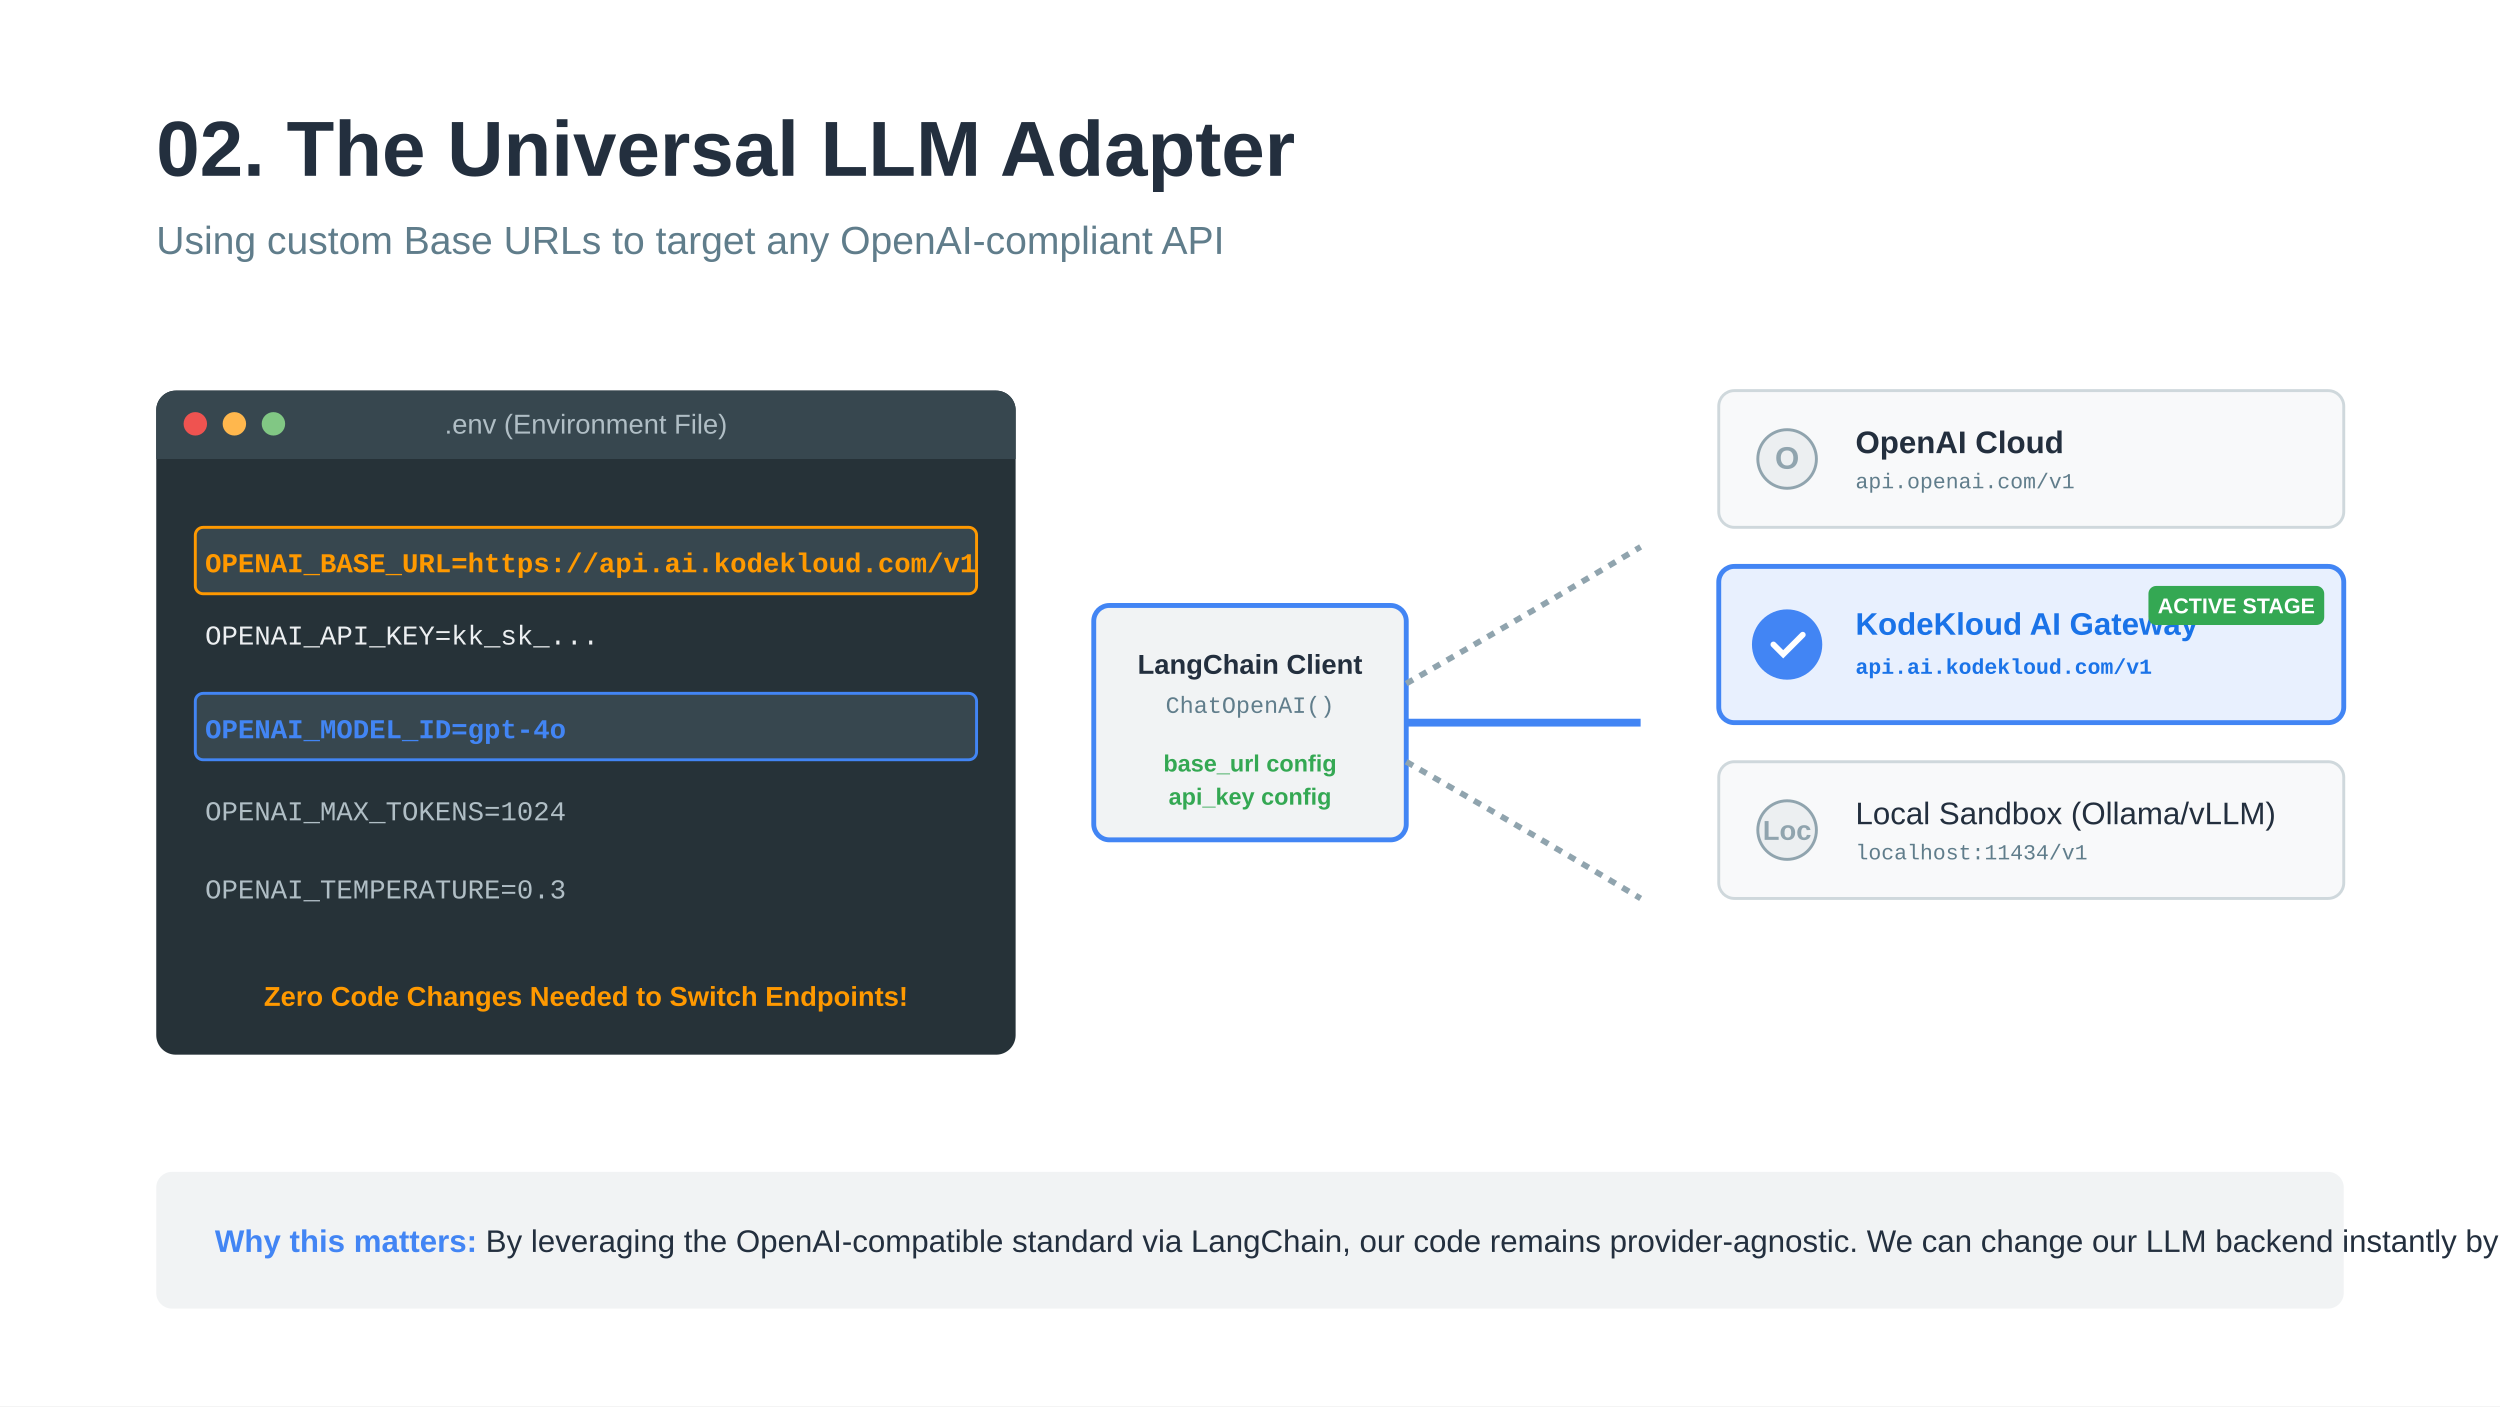
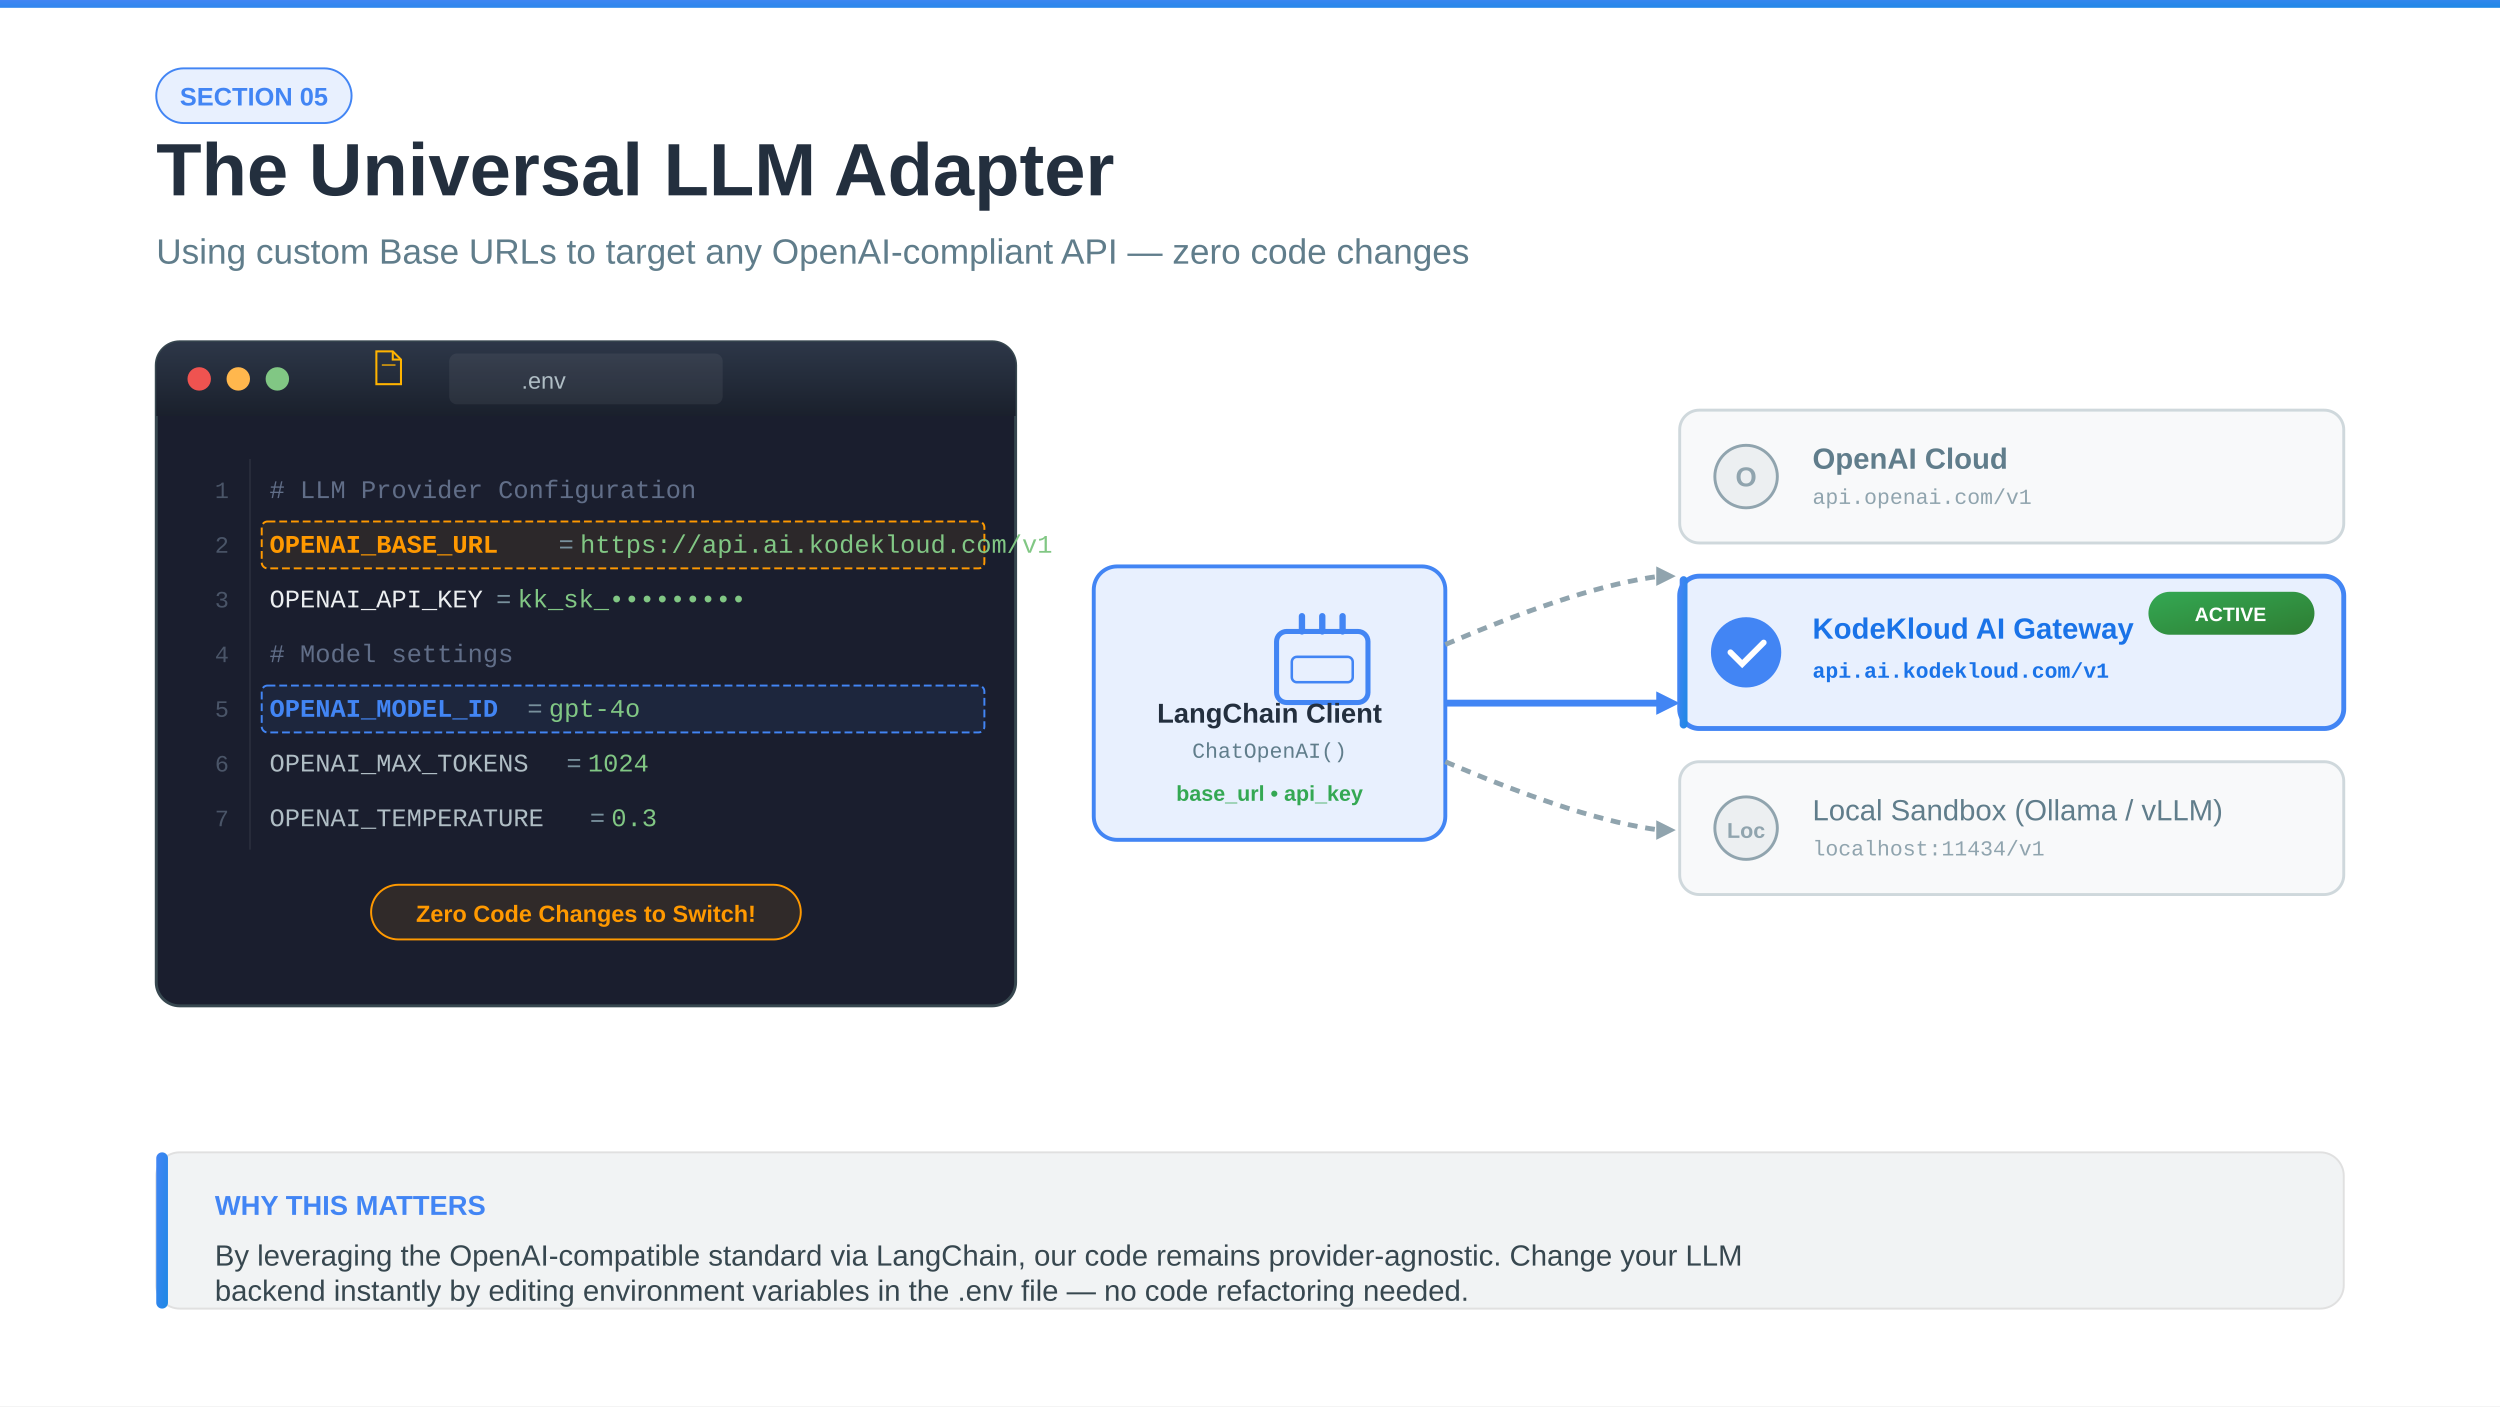
<svg xmlns="http://www.w3.org/2000/svg" viewBox="0 0 1280 720" width="100%" height="100%">
+   <defs>
+     <linearGradient id="accent-blue" x1="0" y1="0" x2="1" y2="1">
+       <stop offset="0%" stop-color="#4285F4" />
+       <stop offset="100%" stop-color="#1E88E5" />
+     </linearGradient>
+     <linearGradient id="accent-green" x1="0" y1="0" x2="1" y2="1">
+       <stop offset="0%" stop-color="#34A853" />
+       <stop offset="100%" stop-color="#2E7D32" />
+     </linearGradient>
+     <linearGradient id="ide-header" x1="0" y1="0" x2="0" y2="1">
+       <stop offset="0%" stop-color="#2D3748" />
+       <stop offset="100%" stop-color="#1A202C" />
+     </linearGradient>
+     <g id="icon-cm">
+       <path d="M -9,-12 L 3,-12 L 9,-6 L 9,12 L -9,12 Z" fill="none" stroke="#FFB300" stroke-width="1.5" />
+       <path d="M 3,-12 L 3,-6 L 9,-6" fill="none" stroke="#FFB300" stroke-width="1.5" />
+       <line x1="-5" y1="-2" x2="5" y2="-2" stroke="#FFB300" stroke-width="1.2" opacity="0.8" />
+     </g>
+     <g id="icon-adapter">
+       <rect x="-18" y="-14" width="36" height="28" rx="4" fill="none" stroke="#4285F4" stroke-width="2" />
+       <line x1="-8" y1="-14" x2="-8" y2="-20" stroke="#4285F4" stroke-width="2.5" stroke-linecap="round" />
+       <line x1="0" y1="-14" x2="0" y2="-20" stroke="#4285F4" stroke-width="2.5" stroke-linecap="round" />
+       <line x1="8" y1="-14" x2="8" y2="-20" stroke="#4285F4" stroke-width="2.5" stroke-linecap="round" />
+       <rect x="-12" y="-4" width="24" height="10" rx="2" fill="#E8F0FE" stroke="#4285F4" stroke-width="1" />
+     </g>
+   </defs>
  <rect width="1280" height="720" fill="#FFFFFF" />
-   <text x="80" y="90" font-family="Arial, sans-serif" font-size="40" font-weight="bold" fill="#232F3E">02. The Universal LLM Adapter</text>
-   <text x="80" y="130" font-family="Arial, sans-serif" font-size="20" fill="#607D8B">Using custom Base URLs to target any OpenAI-compliant API</text>
-   <g transform="translate(80, 200)">
-     <rect width="440" height="340" rx="10" fill="#263238" />
-     <path d="M 0 10 A 10 10 0 0 1 10 0 L 430 0 A 10 10 0 0 1 440 10 L 440 35 L 0 35 Z" fill="#37474F" />
-     <circle cx="20" cy="17" r="6" fill="#EF5350" />
-     <circle cx="40" cy="17" r="6" fill="#FFB74D" />
-     <circle cx="60" cy="17" r="6" fill="#81C784" />
-     <text x="220" y="22" font-family="Arial, sans-serif" font-size="14" fill="#B0BEC5" text-anchor="middle">.env (Environment File)</text>
-     <g transform="translate(25, 75)">
-       <rect x="-5" y="-5" width="400" height="34" rx="4" fill="#37474F" stroke="#FF9900" stroke-width="1.5" />
-       <text x="0" y="18" font-family="Courier New, monospace" font-size="14" font-weight="bold" fill="#FF9900">OPENAI_BASE_URL=https://api.ai.kodekloud.com/v1</text>
-       <text x="0" y="55" font-family="Courier New, monospace" font-size="14" fill="#ECEFF1">OPENAI_API_KEY=kk_sk_...</text>
-       <rect x="-5" y="80" width="400" height="34" rx="4" fill="#37474F" stroke="#4285F4" stroke-width="1.5" />
-       <text x="0" y="103" font-family="Courier New, monospace" font-size="14" font-weight="bold" fill="#4285F4">OPENAI_MODEL_ID=gpt-4o</text>
-       <text x="0" y="145" font-family="Courier New, monospace" font-size="14" fill="#B0BEC5">OPENAI_MAX_TOKENS=1024</text>
-       <text x="0" y="185" font-family="Courier New, monospace" font-size="14" fill="#B0BEC5">OPENAI_TEMPERATURE=0.3</text>
+   <rect x="0" y="0" width="1280" height="4" fill="url(#accent-blue)" />
+   <rect x="80" y="35" width="100" height="28" rx="14" fill="#E8F0FE" stroke="#4285F4" stroke-width="1" />
+   <text x="130" y="54" font-family="Arial, sans-serif" font-size="13" font-weight="bold" fill="#4285F4" text-anchor="middle">SECTION 05</text>
+   <text x="80" y="100" font-family="Arial, sans-serif" font-size="38" font-weight="bold" fill="#232F3E">The Universal LLM Adapter</text>
+   <text x="80" y="135" font-family="Arial, sans-serif" font-size="18" fill="#607D8B">Using custom Base URLs to target any OpenAI-compliant API — zero code changes</text>
+   <g transform="translate(80, 175)">
+     <rect width="440" height="340" rx="12" fill="#1A1E2E" stroke="#37474F" stroke-width="1.5" />
+     <path d="M 0 12 A 12 12 0 0 1 12 0 L 428 0 A 12 12 0 0 1 440 12 L 440 38 L 0 38 Z" fill="url(#ide-header)" />
+     <circle cx="22" cy="19" r="6" fill="#EF5350" />
+     <circle cx="42" cy="19" r="6" fill="#FFB74D" />
+     <circle cx="62" cy="19" r="6" fill="#81C784" />
+     <rect x="150" y="6" width="140" height="26" rx="4" fill="rgba(255,255,255,0.06)" />
+     <use href="#icon-cm" x="170" y="19" transform="scale(0.7)" />
+     <text x="187" y="24" font-family="Arial, sans-serif" font-size="12" fill="#B0BEC5">.env</text>
+     <g transform="translate(20, 60)">
+       <text x="10" y="20" font-family="Courier New, monospace" font-size="12" fill="#4A5568">1</text>
+       <text x="10" y="48" font-family="Courier New, monospace" font-size="12" fill="#4A5568">2</text>
+       <text x="10" y="76" font-family="Courier New, monospace" font-size="12" fill="#4A5568">3</text>
+       <text x="10" y="104" font-family="Courier New, monospace" font-size="12" fill="#4A5568">4</text>
+       <text x="10" y="132" font-family="Courier New, monospace" font-size="12" fill="#4A5568">5</text>
+       <text x="10" y="160" font-family="Courier New, monospace" font-size="12" fill="#4A5568">6</text>
+       <text x="10" y="188" font-family="Courier New, monospace" font-size="12" fill="#4A5568">7</text>
+       <line x1="28" y1="0" x2="28" y2="200" stroke="rgba(255,255,255,0.06)" stroke-width="1" />
+       <text x="38" y="20" font-family="Courier New, monospace" font-size="13" fill="#616E88"># LLM Provider Configuration</text>
+       <rect x="34" y="32" width="370" height="24" rx="3" fill="rgba(255,153,0,0.08)" stroke="#FF9900" stroke-width="1" stroke-dasharray="4 2" />
+       <text x="38" y="48" font-family="Courier New, monospace" font-size="13" fill="#FF9900" font-weight="bold">OPENAI_BASE_URL</text>
+       <text x="186" y="48" font-family="Courier New, monospace" font-size="13" fill="#78909C">=</text>
+       <text x="197" y="48" font-family="Courier New, monospace" font-size="13" fill="#81C784">https://api.ai.kodekloud.com/v1</text>
+       <text x="38" y="76" font-family="Courier New, monospace" font-size="13" fill="#ECEFF1">OPENAI_API_KEY</text>
+       <text x="154" y="76" font-family="Courier New, monospace" font-size="13" fill="#78909C">=</text>
+       <text x="165" y="76" font-family="Courier New, monospace" font-size="13" fill="#81C784">kk_sk_•••••••••</text>
+       <text x="38" y="104" font-family="Courier New, monospace" font-size="13" fill="#616E88"># Model settings</text>
+       <rect x="34" y="116" width="370" height="24" rx="3" fill="rgba(66,133,244,0.08)" stroke="#4285F4" stroke-width="1" stroke-dasharray="4 2" />
+       <text x="38" y="132" font-family="Courier New, monospace" font-size="13" fill="#4285F4" font-weight="bold">OPENAI_MODEL_ID</text>
+       <text x="170" y="132" font-family="Courier New, monospace" font-size="13" fill="#78909C">=</text>
+       <text x="181" y="132" font-family="Courier New, monospace" font-size="13" fill="#81C784">gpt-4o</text>
+       <text x="38" y="160" font-family="Courier New, monospace" font-size="13" fill="#B0BEC5">OPENAI_MAX_TOKENS</text>
+       <text x="190" y="160" font-family="Courier New, monospace" font-size="13" fill="#78909C">=</text>
+       <text x="201" y="160" font-family="Courier New, monospace" font-size="13" fill="#81C784">1024</text>
+       <text x="38" y="188" font-family="Courier New, monospace" font-size="13" fill="#B0BEC5">OPENAI_TEMPERATURE</text>
+       <text x="202" y="188" font-family="Courier New, monospace" font-size="13" fill="#78909C">=</text>
+       <text x="213" y="188" font-family="Courier New, monospace" font-size="13" fill="#81C784">0.3</text>
    </g>
-     <text x="220" y="315" font-family="Arial, sans-serif" font-size="14" fill="#FF9900" text-anchor="middle" font-weight="bold">Zero Code Changes Needed to Switch Endpoints!</text>
+     <rect x="110" y="278" width="220" height="28" rx="14" fill="rgba(255,153,0,0.1)" stroke="#FF9900" stroke-width="1" />
+     <text x="220" y="297" font-family="Arial, sans-serif" font-size="12" font-weight="bold" fill="#FF9900" text-anchor="middle">Zero Code Changes to Switch!</text>
  </g>
  <g transform="translate(560, 270)">
-     <rect x="0" y="40" width="160" height="120" rx="8" fill="#F1F3F4" stroke="#4285F4" stroke-width="2.5" />
-     <text x="80" y="75" font-family="Arial, sans-serif" font-size="14" font-weight="bold" fill="#232F3E" text-anchor="middle">LangChain Client</text>
-     <text x="80" y="95" font-family="Courier New, monospace" font-size="12" fill="#607D8B" text-anchor="middle">ChatOpenAI()</text>
-     <text x="80" y="125" font-family="Arial, sans-serif" font-size="12" font-weight="bold" fill="#34A853" text-anchor="middle">base_url config</text>
-     <text x="80" y="142" font-family="Arial, sans-serif" font-size="12" font-weight="bold" fill="#34A853" text-anchor="middle">api_key config</text>
-     <path d="M 160 80 Q 230 40 280 10" fill="none" stroke="#90A4AE" stroke-width="3" stroke-dasharray="4 4" />
-     <path d="M 160 100 L 280 100" fill="none" stroke="#4285F4" stroke-width="4" />
-     <path d="M 160 120 Q 230 160 280 190" fill="none" stroke="#90A4AE" stroke-width="3" stroke-dasharray="4 4" />
+     <rect x="0" y="20" width="180" height="140" rx="12" fill="#E8F0FE" stroke="#4285F4" stroke-width="2" />
+     <use href="#icon-adapter" x="90" y="55" transform="scale(1.3)" />
+     <text x="90" y="100" font-family="Arial, sans-serif" font-size="14" font-weight="bold" fill="#232F3E" text-anchor="middle">LangChain Client</text>
+     <text x="90" y="118" font-family="Courier New, monospace" font-size="11" fill="#607D8B" text-anchor="middle">ChatOpenAI()</text>
+     <text x="90" y="140" font-family="Arial, sans-serif" font-size="11" font-weight="bold" fill="#34A853" text-anchor="middle">base_url • api_key</text>
+     <path d="M 180 60 Q 250 30 290 25" fill="none" stroke="#90A4AE" stroke-width="2.5" stroke-dasharray="5 4" />
+     <polygon points="288,20 298,25 288,30" fill="#90A4AE" />
+     <path d="M 180 90 L 290 90" fill="none" stroke="#4285F4" stroke-width="3.5" />
+     <polygon points="288,84 300,90 288,96" fill="#4285F4" />
+     <path d="M 180 120 Q 250 150 290 155" fill="none" stroke="#90A4AE" stroke-width="2.5" stroke-dasharray="5 4" />
+     <polygon points="288,150 298,155 288,160" fill="#90A4AE" />
  </g>
-   <g transform="translate(880, 200)">
-     <g transform="translate(0, 0)">
-       <rect width="320" height="70" rx="8" fill="#F8F9FA" stroke="#CFD8DC" stroke-width="1.5" />
-       <circle cx="35" cy="35" r="15" fill="#ECEFF1" stroke="#90A4AE" stroke-width="1.5" />
-       <text x="35" y="40" font-family="Arial, sans-serif" font-size="16" font-weight="bold" fill="#90A4AE" text-anchor="middle">O</text>
-       <text x="70" y="32" font-family="Arial, sans-serif" font-size="16" font-weight="bold" fill="#232F3E">OpenAI Cloud</text>
-       <text x="70" y="50" font-family="Courier New, monospace" font-size="11" fill="#607D8B">api.openai.com/v1</text>
+   <g transform="translate(860, 210)">
+     <rect width="340" height="68" rx="10" fill="#F8F9FA" stroke="#CFD8DC" stroke-width="1.5" />
+     <circle cx="34" cy="34" r="16" fill="#ECEFF1" stroke="#90A4AE" stroke-width="1.5" />
+     <text x="34" y="39" font-family="Arial, sans-serif" font-size="14" font-weight="bold" fill="#90A4AE" text-anchor="middle">O</text>
+     <text x="68" y="30" font-family="Arial, sans-serif" font-size="15" font-weight="bold" fill="#607D8B">OpenAI Cloud</text>
+     <text x="68" y="48" font-family="Courier New, monospace" font-size="11" fill="#90A4AE">api.openai.com/v1</text>
+     <g transform="translate(0, 85)">
+       <rect width="340" height="78" rx="10" fill="#E8F0FE" stroke="#4285F4" stroke-width="2.5" />
+       <rect x="0" y="0" width="4" height="78" rx="2" fill="url(#accent-blue)" />
+       <circle cx="34" cy="39" r="18" fill="#4285F4" />
+       <path d="M 26 39 L 32 45 L 43 34" fill="none" stroke="#FFFFFF" stroke-width="3" stroke-linecap="round" />
+       <text x="68" y="32" font-family="Arial, sans-serif" font-size="15" font-weight="bold" fill="#1A73E8">KodeKloud AI Gateway</text>
+       <text x="68" y="52" font-family="Courier New, monospace" font-size="11" font-weight="bold" fill="#1A73E8">api.ai.kodekloud.com/v1</text>
+       <rect x="240" y="8" width="85" height="22" rx="11" fill="url(#accent-green)" />
+       <text x="282" y="23" font-family="Arial, sans-serif" font-size="10" font-weight="bold" fill="#FFFFFF" text-anchor="middle">ACTIVE</text>
    </g>
-     <g transform="translate(0, 90)">
-       <rect width="320" height="80" rx="8" fill="#E8F0FE" stroke="#4285F4" stroke-width="2.5" />
-       <circle cx="35" cy="40" r="18" fill="#4285F4" />
-       <path d="M 28 40 L 33 45 L 43 35" fill="none" stroke="#FFFFFF" stroke-width="3" stroke-linecap="round" />
-       <text x="70" y="35" font-family="Arial, sans-serif" font-size="16" font-weight="bold" fill="#1A73E8">KodeKloud AI Gateway</text>
-       <text x="70" y="55" font-family="Courier New, monospace" font-size="11" font-weight="bold" fill="#1A73E8">api.ai.kodekloud.com/v1</text>
-       <rect x="220" y="10" width="90" height="20" rx="4" fill="#34A853" />
-       <text x="265" y="24" font-family="Arial, sans-serif" font-size="11" font-weight="bold" fill="#FFFFFF" text-anchor="middle">ACTIVE STAGE</text>
-     </g>
-     <g transform="translate(0, 190)">
-       <rect width="320" height="70" rx="8" fill="#F8F9FA" stroke="#CFD8DC" stroke-width="1.5" />
-       <circle cx="35" cy="35" r="15" fill="#ECEFF1" stroke="#90A4AE" stroke-width="1.5" />
-       <text x="35" y="40" font-family="Arial, sans-serif" font-size="14" font-weight="bold" fill="#90A4AE" text-anchor="middle">Loc</text>
-       <text x="70" y="32" font-family="Arial, sans-serif" font-size="16" fill="#232F3E">Local Sandbox (Ollama/vLLM)</text>
-       <text x="70" y="50" font-family="Courier New, monospace" font-size="11" fill="#607D8B">localhost:11434/v1</text>
+     <g transform="translate(0, 180)">
+       <rect width="340" height="68" rx="10" fill="#F8F9FA" stroke="#CFD8DC" stroke-width="1.5" />
+       <circle cx="34" cy="34" r="16" fill="#ECEFF1" stroke="#90A4AE" stroke-width="1.5" />
+       <text x="34" y="39" font-family="Arial, sans-serif" font-size="11" font-weight="bold" fill="#90A4AE" text-anchor="middle">Loc</text>
+       <text x="68" y="30" font-family="Arial, sans-serif" font-size="15" fill="#607D8B">Local Sandbox (Ollama / vLLM)</text>
+       <text x="68" y="48" font-family="Courier New, monospace" font-size="11" fill="#90A4AE">localhost:11434/v1</text>
    </g>
  </g>
-   <rect x="80" y="600" width="1120" height="70" rx="8" fill="#F1F3F4" />
-   <text x="110" y="641" font-family="Arial, sans-serif" font-size="16" fill="#232F3E">
-     <tspan font-weight="bold" fill="#4285F4">Why this matters:</tspan> By leveraging the OpenAI-compatible standard via LangChain, our code remains provider-agnostic. We can change our LLM backend instantly by editing environment variables inside the <tspan font-family="Courier New, monospace" font-weight="bold">.env</tspan> file, with no code refactoring needed.
-   </text>
+   <rect x="80" y="590" width="1120" height="80" rx="12" fill="#F1F3F4" stroke="#E0E0E0" stroke-width="1" />
+   <rect x="80" y="590" width="6" height="80" rx="3" fill="url(#accent-blue)" />
+   <text x="110" y="622" font-family="Arial, sans-serif" font-size="14" font-weight="bold" fill="#4285F4">WHY THIS MATTERS</text>
+   <text x="110" y="648" font-family="Arial, sans-serif" font-size="15" fill="#37474F">By leveraging the OpenAI-compatible standard via LangChain, our code remains provider-agnostic. Change your LLM</text>
+   <text x="110" y="666" font-family="Arial, sans-serif" font-size="15" fill="#37474F">backend instantly by editing environment variables in the .env file — no code refactoring needed.</text>
</svg>
